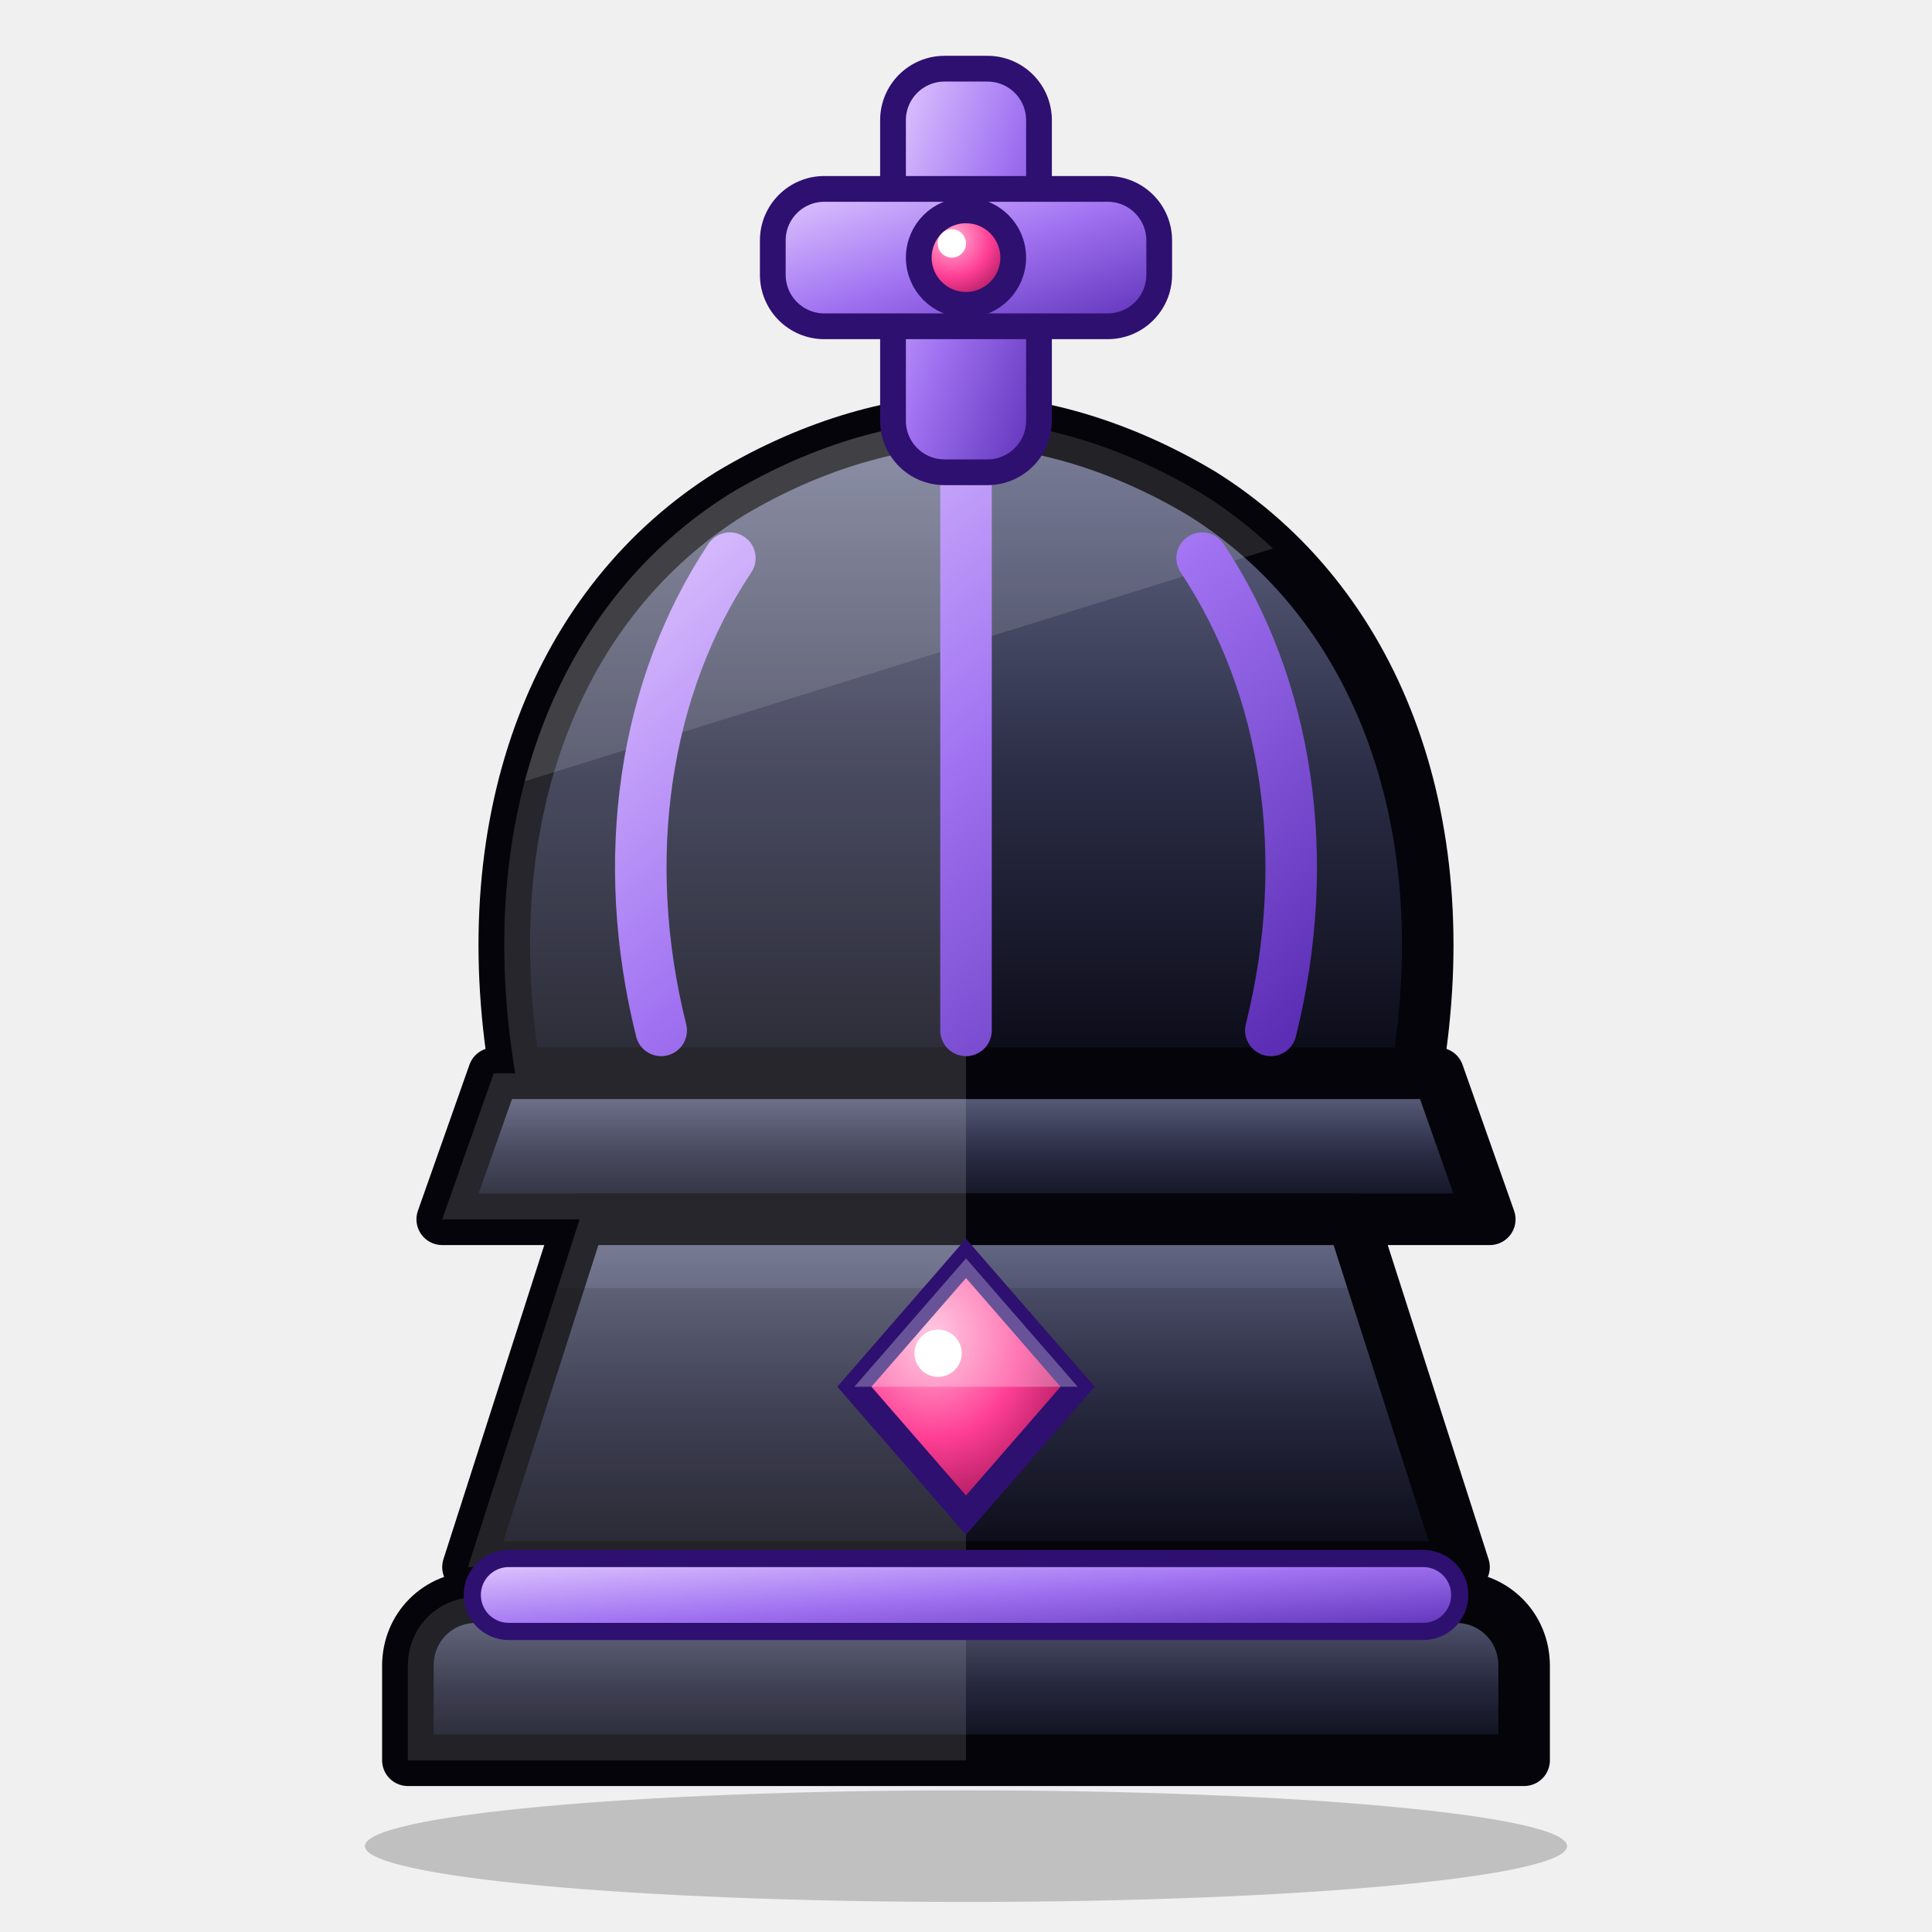
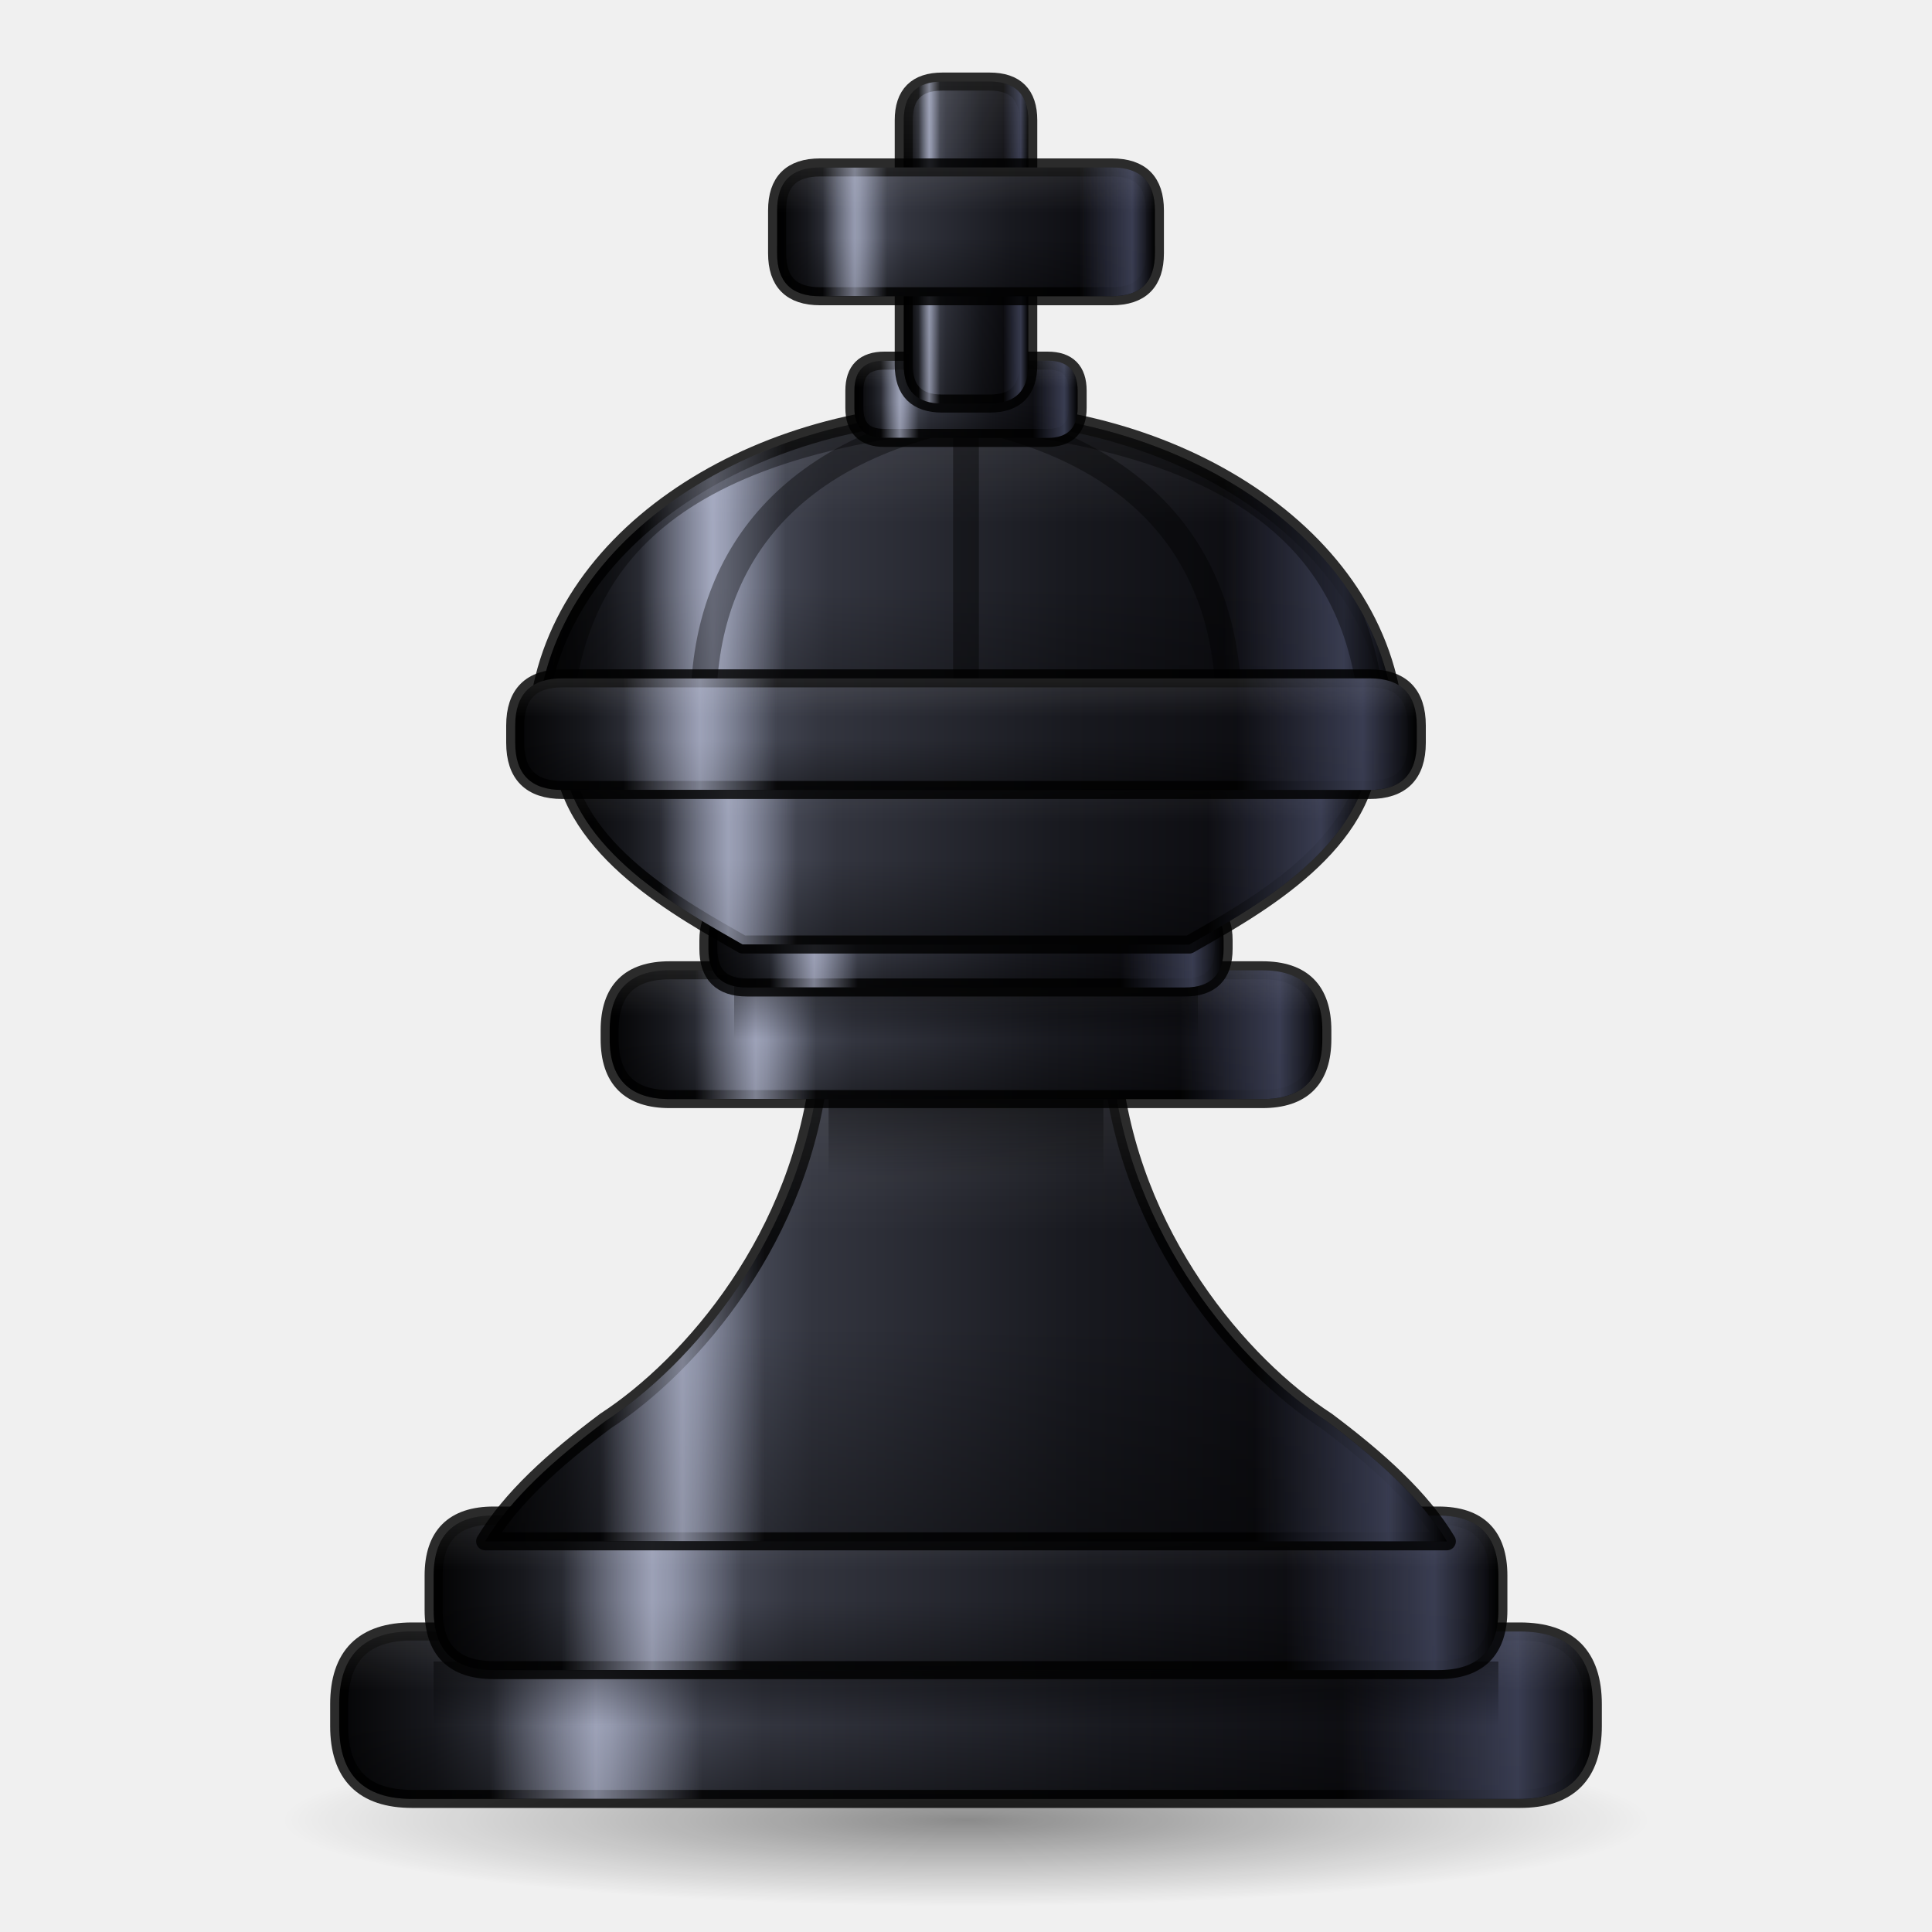
- <svg xmlns="http://www.w3.org/2000/svg" viewBox="0 0 45 45">
+ <svg xmlns="http://www.w3.org/2000/svg" xmlns:xlink="http://www.w3.org/1999/xlink" viewBox="0 0 45 45">
  <defs>
-     <linearGradient id="bB" x1="0" y1="0" x2="0" y2="1">
-       <stop offset="0" stop-color="#6A6E8C" />
-       <stop offset=".55" stop-color="#2A2C45" />
-       <stop offset="1" stop-color="#0A0A16" />
+     <linearGradient id="bkiCYL" x1="0" y1="0" x2="1" y2="0">
+       <stop offset="0" stop-color="#040405" />
+       <stop offset="0.08" stop-color="#17181D" />
+       <stop offset="0.22" stop-color="#555968" />
+       <stop offset="0.34" stop-color="#33353F" />
+       <stop offset="0.62" stop-color="#18191F" />
+       <stop offset="0.86" stop-color="#0B0B0F" />
+       <stop offset="1" stop-color="#030304" />
    </linearGradient>
-     <linearGradient id="bA" x1="0" y1="0" x2="1" y2="1">
-       <stop offset="0" stop-color="#E3CCFF" />
-       <stop offset=".5" stop-color="#A173F2" />
-       <stop offset="1" stop-color="#5B2EB5" />
+     <radialGradient id="bkiSPH" cx=".34" cy=".3" r=".82">
+       <stop offset="0" stop-color="#7D8196" />
+       <stop offset="0.3" stop-color="#34363F" />
+       <stop offset="0.7" stop-color="#131419" />
+       <stop offset="1" stop-color="#040405" />
+     </radialGradient>
+     <linearGradient id="bkiDIAG" x1="0" y1="0" x2="1" y2="1">
+       <stop offset="0" stop-color="#6D7185" />
+       <stop offset="0.3" stop-color="#383A45" />
+       <stop offset="0.65" stop-color="#17181E" />
+       <stop offset="1" stop-color="#050507" />
    </linearGradient>
-     <radialGradient id="bG" cx=".35" cy=".3" r=".8">
-       <stop offset="0" stop-color="#FFB3D6" />
-       <stop offset=".5" stop-color="#FF3F95" />
-       <stop offset="1" stop-color="#8A0B4A" />
+     <linearGradient id="bkiMANE" x1="0" y1="0" x2="1" y2="1">
+       <stop offset="0" stop-color="#454858" />
+       <stop offset="1" stop-color="#08080C" />
+     </linearGradient>
+     <linearGradient id="bkiVOV" x1="0" y1="0" x2="0" y2="1">
+       <stop offset="0" stop-color="#fff" stop-opacity="0.1" />
+       <stop offset=".35" stop-color="#fff" stop-opacity="0" />
+       <stop offset=".55" stop-color="#000" stop-opacity="0" />
+       <stop offset="1" stop-color="#000" stop-opacity="0.38" />
+     </linearGradient>
+     <linearGradient id="bkiSPEC" x1="0" y1="0" x2="1" y2="0">
+       <stop offset="0" stop-color="#DDE3FF" stop-opacity="0" />
+       <stop offset=".5" stop-color="#DDE3FF" stop-opacity="1" />
+       <stop offset="1" stop-color="#DDE3FF" stop-opacity="0" />
+     </linearGradient>
+     <linearGradient id="bkiRIM" x1="0" y1="0" x2="1" y2="0">
+       <stop offset="0" stop-color="#8D96C8" stop-opacity="0" />
+       <stop offset=".7" stop-color="#8D96C8" stop-opacity=".38" />
+       <stop offset="1" stop-color="#8D96C8" stop-opacity="0" />
+     </linearGradient>
+     <linearGradient id="bkiCRENEL" x1="0" y1="0" x2="1" y2="0">
+       <stop offset="0" stop-color="#040405" />
+       <stop offset="0.08" stop-color="#17181D" />
+       <stop offset="0.22" stop-color="#555968" />
+       <stop offset="0.34" stop-color="#33353F" />
+       <stop offset="0.62" stop-color="#18191F" />
+       <stop offset="0.86" stop-color="#0B0B0F" />
+       <stop offset="1" stop-color="#030304" />
+     </linearGradient>
+     <linearGradient id="bkiAO" x1="0" y1="0" x2="0" y2="1">
+       <stop offset="0" stop-color="#000" stop-opacity=".42" />
+       <stop offset="1" stop-color="#000" stop-opacity="0" />
+     </linearGradient>
+     <linearGradient id="bkiRSH" x1="0" y1="0" x2="1" y2="0">
+       <stop offset="0" stop-color="#000" stop-opacity="0" />
+       <stop offset="1" stop-color="#000" stop-opacity=".34" />
+     </linearGradient>
+     <radialGradient id="bkiSHD">
+       <stop offset="0" stop-color="#000" stop-opacity=".42" />
+       <stop offset=".6" stop-color="#000" stop-opacity=".16" />
+       <stop offset="1" stop-color="#000" stop-opacity="0" />
    </radialGradient>
-     <clipPath id="bC">
-       <path d="M12 25c-1-6 1-11 5-13.5 2-1.2 4-1.7 5.5-1.7s3.5.5 5.5 1.7c4 2.5 6 7.5 5 13.5z" />
-       <path d="M11.5 25h22l1.2 3.4H10.3z" />
-       <path d="M13.5 28.4h18l2.6 8.1H10.9z" />
-       <path d="M9.5 41h26v-2.2c0-.9-.7-1.6-1.6-1.6H11.1c-.9 0-1.6.7-1.6 1.6z" />
+     <radialGradient id="bkiHL">
+       <stop offset="0" stop-color="#DDE3FF" stop-opacity=".85" />
+       <stop offset="1" stop-color="#DDE3FF" stop-opacity="0" />
+     </radialGradient>
+     <path id="bkip1" d="M9.6 38H35.4Q37.1 38 37.1 39.7V40.2Q37.1 41.9 35.4 41.9H9.6Q7.9 41.9 7.9 40.2V39.7Q7.9 38 9.6 38Z" />
+     <clipPath id="kbkip1">
+       <use xlink:href="#bkip1" />
+     </clipPath>
+     <path id="bkip2" d="M11.5 35.3H33.5Q34.9 35.3 34.9 36.7V37.5Q34.9 38.9 33.5 38.9H11.5Q10.1 38.9 10.1 37.5V36.7Q10.1 35.3 11.5 35.3Z" />
+     <clipPath id="kbkip2">
+       <use xlink:href="#bkip2" />
+     </clipPath>
+     <path id="bkip3" d="M22.5 24.8L25.9 24.8C26.3 28.8 28.9 31.8 30.9 33.1C32.1 34 33.1 34.9 33.7 35.9L22.5 35.9L11.3 35.9C11.9 34.9 12.9 34 14.1 33.1C16.1 31.8 18.7 28.8 19.1 24.8L22.5 24.8Z" />
+     <clipPath id="kbkip3">
+       <use xlink:href="#bkip3" />
+     </clipPath>
+     <path id="bkip4" d="M15.6 22.6H29.4Q30.8 22.6 30.8 24V24.2Q30.8 25.6 29.4 25.6H15.6Q14.2 25.6 14.2 24.2V24Q14.2 22.6 15.6 22.6Z" />
+     <clipPath id="kbkip4">
+       <use xlink:href="#bkip4" />
+     </clipPath>
+     <path id="bkip5" d="M17.4 21H27.6Q28.5 21 28.5 21.9V22.1Q28.5 23 27.6 23H17.4Q16.5 23 16.5 22.1V21.9Q16.5 21 17.4 21Z" />
+     <clipPath id="kbkip5">
+       <use xlink:href="#bkip5" />
+     </clipPath>
+     <path id="bkip6" d="M22.5 17.6L31.9 17.6C31.7 19.8 29.1 21.2 27.7 22L22.5 22L17.3 22C15.9 21.2 13.3 19.8 13.1 17.6L22.5 17.6Z" />
+     <clipPath id="kbkip6">
+       <use xlink:href="#bkip6" />
+     </clipPath>
+     <path id="bkip7" d="M22.5 9.6C27.5 9.6 32.3 12.6 32.5 17L22.5 17L12.5 17C12.7 12.6 17.5 9.6 22.5 9.6Z" />
+     <clipPath id="kbkip7">
+       <use xlink:href="#bkip7" />
+     </clipPath>
+     <path id="bkip8" d="M13.1 15.8H31.9Q33 15.8 33 16.9V17.3Q33 18.4 31.9 18.4H13.1Q12 18.4 12 17.3V16.9Q12 15.8 13.1 15.8Z" />
+     <clipPath id="kbkip8">
+       <use xlink:href="#bkip8" />
+     </clipPath>
+     <path id="bkip9" d="M20.6 8.4H24.4Q25.1 8.4 25.1 9.1V9.5Q25.1 10.2 24.4 10.2H20.6Q19.9 10.2 19.9 9.5V9.1Q19.9 8.4 20.6 8.4Z" />
+     <clipPath id="kbkip9">
+       <use xlink:href="#bkip9" />
+     </clipPath>
+     <path id="bkip10" d="M21.95 1.9H23.05Q23.95 1.9 23.95 2.8V8.5Q23.95 9.4 23.05 9.4H21.95Q21.05 9.4 21.05 8.5V2.8Q21.05 1.9 21.95 1.9Z" />
+     <clipPath id="kbkip10">
+       <use xlink:href="#bkip10" />
+     </clipPath>
+     <path id="bkip11" d="M19.1 3.9H25.9Q26.9 3.9 26.9 4.9V5.9Q26.9 6.9 25.9 6.9H19.1Q18.1 6.9 18.1 5.9V4.9Q18.1 3.9 19.1 3.9Z" />
+     <clipPath id="kbkip11">
+       <use xlink:href="#bkip11" />
    </clipPath>
  </defs>
-   <ellipse cx="22.5" cy="43" rx="14" ry="1.3" fill="#000" opacity=".2" />
-   <g fill="url(#bB)" stroke="#04040A" stroke-width="1.2" stroke-linejoin="round" stroke-linecap="round">
-     <path d="M12 25c-1-6 1-11 5-13.5 2-1.2 4-1.7 5.5-1.7s3.5.5 5.5 1.7c4 2.5 6 7.5 5 13.5z" />
-     <path d="M11.5 25h22l1.2 3.4H10.3z" />
-     <path d="M13.5 28.4h18l2.6 8.1H10.9z" />
-     <path d="M9.5 41h26v-2.2c0-.9-.7-1.6-1.6-1.6H11.1c-.9 0-1.6.7-1.6 1.6z" />
+   <ellipse cx="22.5" cy="42.4" rx="16" ry="2" fill="url(#bkiSHD)" />
+   <use xlink:href="#bkip1" fill="url(#bkiCYL)" stroke="#000000" stroke-width="0.42" stroke-opacity=".82" stroke-linejoin="round" />
+   <use xlink:href="#bkip1" fill="url(#bkiVOV)" />
+   <g clip-path="url(#kbkip1)">
+     <rect x="11.4" y="38" width="4.96" height="3.9" fill="url(#bkiSPEC)" opacity="0.55" />
+     <rect x="31.26" y="38" width="5.84" height="3.9" fill="url(#bkiRIM)" />
  </g>
-   <g clip-path="url(#bC)">
-     <rect x="0" y="0" width="22.5" height="45" fill="#fff" opacity="0.14" />
-     <rect x="0" y="30" width="45" height="15" fill="#000" opacity=".12" />
-     <path d="M0 0L45 0 45 8 0 22z" fill="#fff" opacity=".12" />
+   <rect x="10.1" y="38.7" width="24.8" height="1.5" fill="url(#bkiAO)" opacity="1" />
+   <use xlink:href="#bkip2" fill="url(#bkiCYL)" stroke="#000000" stroke-width="0.42" stroke-opacity=".82" stroke-linejoin="round" />
+   <use xlink:href="#bkip2" fill="url(#bkiVOV)" />
+   <g clip-path="url(#kbkip2)">
+     <rect x="13.08" y="35.3" width="4.22" height="3.6" fill="url(#bkiSPEC)" opacity="0.55" />
+     <rect x="29.94" y="35.3" width="4.96" height="3.6" fill="url(#bkiRIM)" />
  </g>
-   <rect x="11" y="36.3" width="23" height="1.7" rx=".85" fill="url(#bA)" stroke="#2E1070" stroke-width=".4" />
-   <path d="M22.5 11v13M17 13c-2 3-2.6 7-1.6 11M28 13c2 3 2.6 7 1.6 11" stroke="url(#bA)" stroke-width="1.2" fill="none" stroke-linecap="round" />
-   <rect x="20.8" y="1.6" width="3.4" height="9.4" rx="1.2" fill="url(#bA)" stroke="#2E1070" stroke-width=".6" />
-   <rect x="18" y="4.4" width="9" height="3.2" rx="1.2" fill="url(#bA)" stroke="#2E1070" stroke-width=".6" />
-   <path d="M22.5 29.31l2.6 2.99-2.6 2.99-2.6-2.99z" fill="url(#bG)" stroke="#2E1070" stroke-width=".6" />
-   <path d="M22.5 29.31l2.6 2.99h-5.2z" fill="#fff" opacity=".28" />
-   <circle cx="21.85" cy="31.52" r=".55" fill="#fff" />
-   <circle cx="22.5" cy="6" r="1.1" fill="url(#bG)" stroke="#2E1070" stroke-width=".6" />
-   <circle cx="22.17" cy="5.67" r="0.33" fill="#fff" />
+   <use xlink:href="#bkip3" fill="url(#bkiCYL)" stroke="#000000" stroke-width="0.42" stroke-opacity=".82" stroke-linejoin="round" />
+   <use xlink:href="#bkip3" fill="url(#bkiVOV)" />
+   <g clip-path="url(#kbkip3)">
+     <rect x="13.99" y="24.8" width="3.81" height="11.1" fill="url(#bkiSPEC)" opacity="0.55" />
+     <rect x="29.22" y="24.8" width="4.48" height="11.1" fill="url(#bkiRIM)" />
+   </g>
+   <rect x="19.3" y="25.6" width="6.4" height="1.8" fill="url(#bkiAO)" opacity="1" />
+   <use xlink:href="#bkip4" fill="url(#bkiCYL)" stroke="#000000" stroke-width="0.42" stroke-opacity=".82" stroke-linejoin="round" />
+   <use xlink:href="#bkip4" fill="url(#bkiVOV)" />
+   <g clip-path="url(#kbkip4)">
+     <rect x="16.19" y="22.6" width="2.82" height="3" fill="url(#bkiSPEC)" opacity="0.55" />
+     <rect x="27.48" y="22.6" width="3.32" height="3" fill="url(#bkiRIM)" />
+   </g>
+   <rect x="17.1" y="22.9" width="10.8" height="1.3" fill="url(#bkiAO)" opacity="1" />
+   <use xlink:href="#bkip5" fill="url(#bkiCYL)" stroke="#000000" stroke-width="0.42" stroke-opacity=".82" stroke-linejoin="round" />
+   <use xlink:href="#bkip5" fill="url(#bkiVOV)" />
+   <g clip-path="url(#kbkip5)">
+     <rect x="17.94" y="21" width="2.04" height="2" fill="url(#bkiSPEC)" opacity="0.55" />
+     <rect x="26.1" y="21" width="2.4" height="2" fill="url(#bkiRIM)" />
+   </g>
+   <use xlink:href="#bkip6" fill="url(#bkiCYL)" stroke="#000000" stroke-width="0.42" stroke-opacity=".82" stroke-linejoin="round" />
+   <use xlink:href="#bkip6" fill="url(#bkiVOV)" />
+   <g clip-path="url(#kbkip6)">
+     <rect x="15.36" y="17.6" width="3.2" height="4.4" fill="url(#bkiSPEC)" opacity="0.55" />
+     <rect x="28.14" y="17.6" width="3.76" height="4.4" fill="url(#bkiRIM)" />
+   </g>
+   <use xlink:href="#bkip7" fill="url(#bkiCYL)" stroke="#000000" stroke-width="0.42" stroke-opacity=".82" stroke-linejoin="round" />
+   <use xlink:href="#bkip7" fill="url(#bkiVOV)" />
+   <g clip-path="url(#kbkip7)">
+     <rect x="14.9" y="9.6" width="3.4" height="7.4" fill="url(#bkiSPEC)" opacity="0.6" />
+     <rect x="28.5" y="9.6" width="4" height="7.4" fill="url(#bkiRIM)" />
+   </g>
+   <g clip-path="url(#kbkip7)">
+     <path d="M22.5 9.6V17" fill="none" stroke="#000000" stroke-opacity=".38" stroke-width=".6" stroke-linecap="round" />
+     <path d="M22.5 9.7C18.0 10.6 16.2 13.4 16.4 17" fill="none" stroke="#000000" stroke-opacity=".38" stroke-width=".6" stroke-linecap="round" />
+     <path d="M22.5 9.7C27.0 10.6 28.8 13.4 28.6 17" fill="none" stroke="#000000" stroke-opacity=".38" stroke-width=".6" stroke-linecap="round" />
+     <path d="M22.5 9.7C14.6 10.4 13.2 13.8 13.0 17" fill="none" stroke="#000000" stroke-opacity=".38" stroke-width=".6" stroke-linecap="round" />
+     <path d="M22.5 9.7C30.4 10.4 31.8 13.8 32.0 17" fill="none" stroke="#000000" stroke-opacity=".38" stroke-width=".6" stroke-linecap="round" />
+   </g>
+   <use xlink:href="#bkip8" fill="url(#bkiCYL)" stroke="#000000" stroke-width="0.42" stroke-opacity=".82" stroke-linejoin="round" />
+   <use xlink:href="#bkip8" fill="url(#bkiVOV)" />
+   <g clip-path="url(#kbkip8)">
+     <rect x="14.52" y="15.8" width="3.57" height="2.6" fill="url(#bkiSPEC)" opacity="0.55" />
+     <rect x="28.8" y="15.8" width="4.2" height="2.6" fill="url(#bkiRIM)" />
+   </g>
+   <use xlink:href="#bkip9" fill="url(#bkiCYL)" stroke="#000000" stroke-width="0.42" stroke-opacity=".82" stroke-linejoin="round" />
+   <use xlink:href="#bkip9" fill="url(#bkiVOV)" />
+   <g clip-path="url(#kbkip9)">
+     <rect x="20.52" y="8.4" width="0.88" height="1.8" fill="url(#bkiSPEC)" opacity="0.55" />
+     <rect x="24.06" y="8.4" width="1.04" height="1.8" fill="url(#bkiRIM)" />
+   </g>
+   <use xlink:href="#bkip10" fill="url(#bkiCYL)" stroke="#000000" stroke-width="0.42" stroke-opacity=".82" stroke-linejoin="round" />
+   <use xlink:href="#bkip10" fill="url(#bkiVOV)" />
+   <g clip-path="url(#kbkip10)">
+     <rect x="21.4" y="1.9" width="0.49" height="7.5" fill="url(#bkiSPEC)" opacity="0.5" />
+     <rect x="23.37" y="1.9" width="0.58" height="7.5" fill="url(#bkiRIM)" />
+   </g>
+   <use xlink:href="#bkip11" fill="url(#bkiCYL)" stroke="#000000" stroke-width="0.42" stroke-opacity=".82" stroke-linejoin="round" />
+   <use xlink:href="#bkip11" fill="url(#bkiVOV)" />
+   <g clip-path="url(#kbkip11)">
+     <rect x="19.16" y="3.9" width="1.5" height="3" fill="url(#bkiSPEC)" opacity="0.5" />
+     <rect x="25.14" y="3.9" width="1.76" height="3" fill="url(#bkiRIM)" />
+   </g>
</svg>
